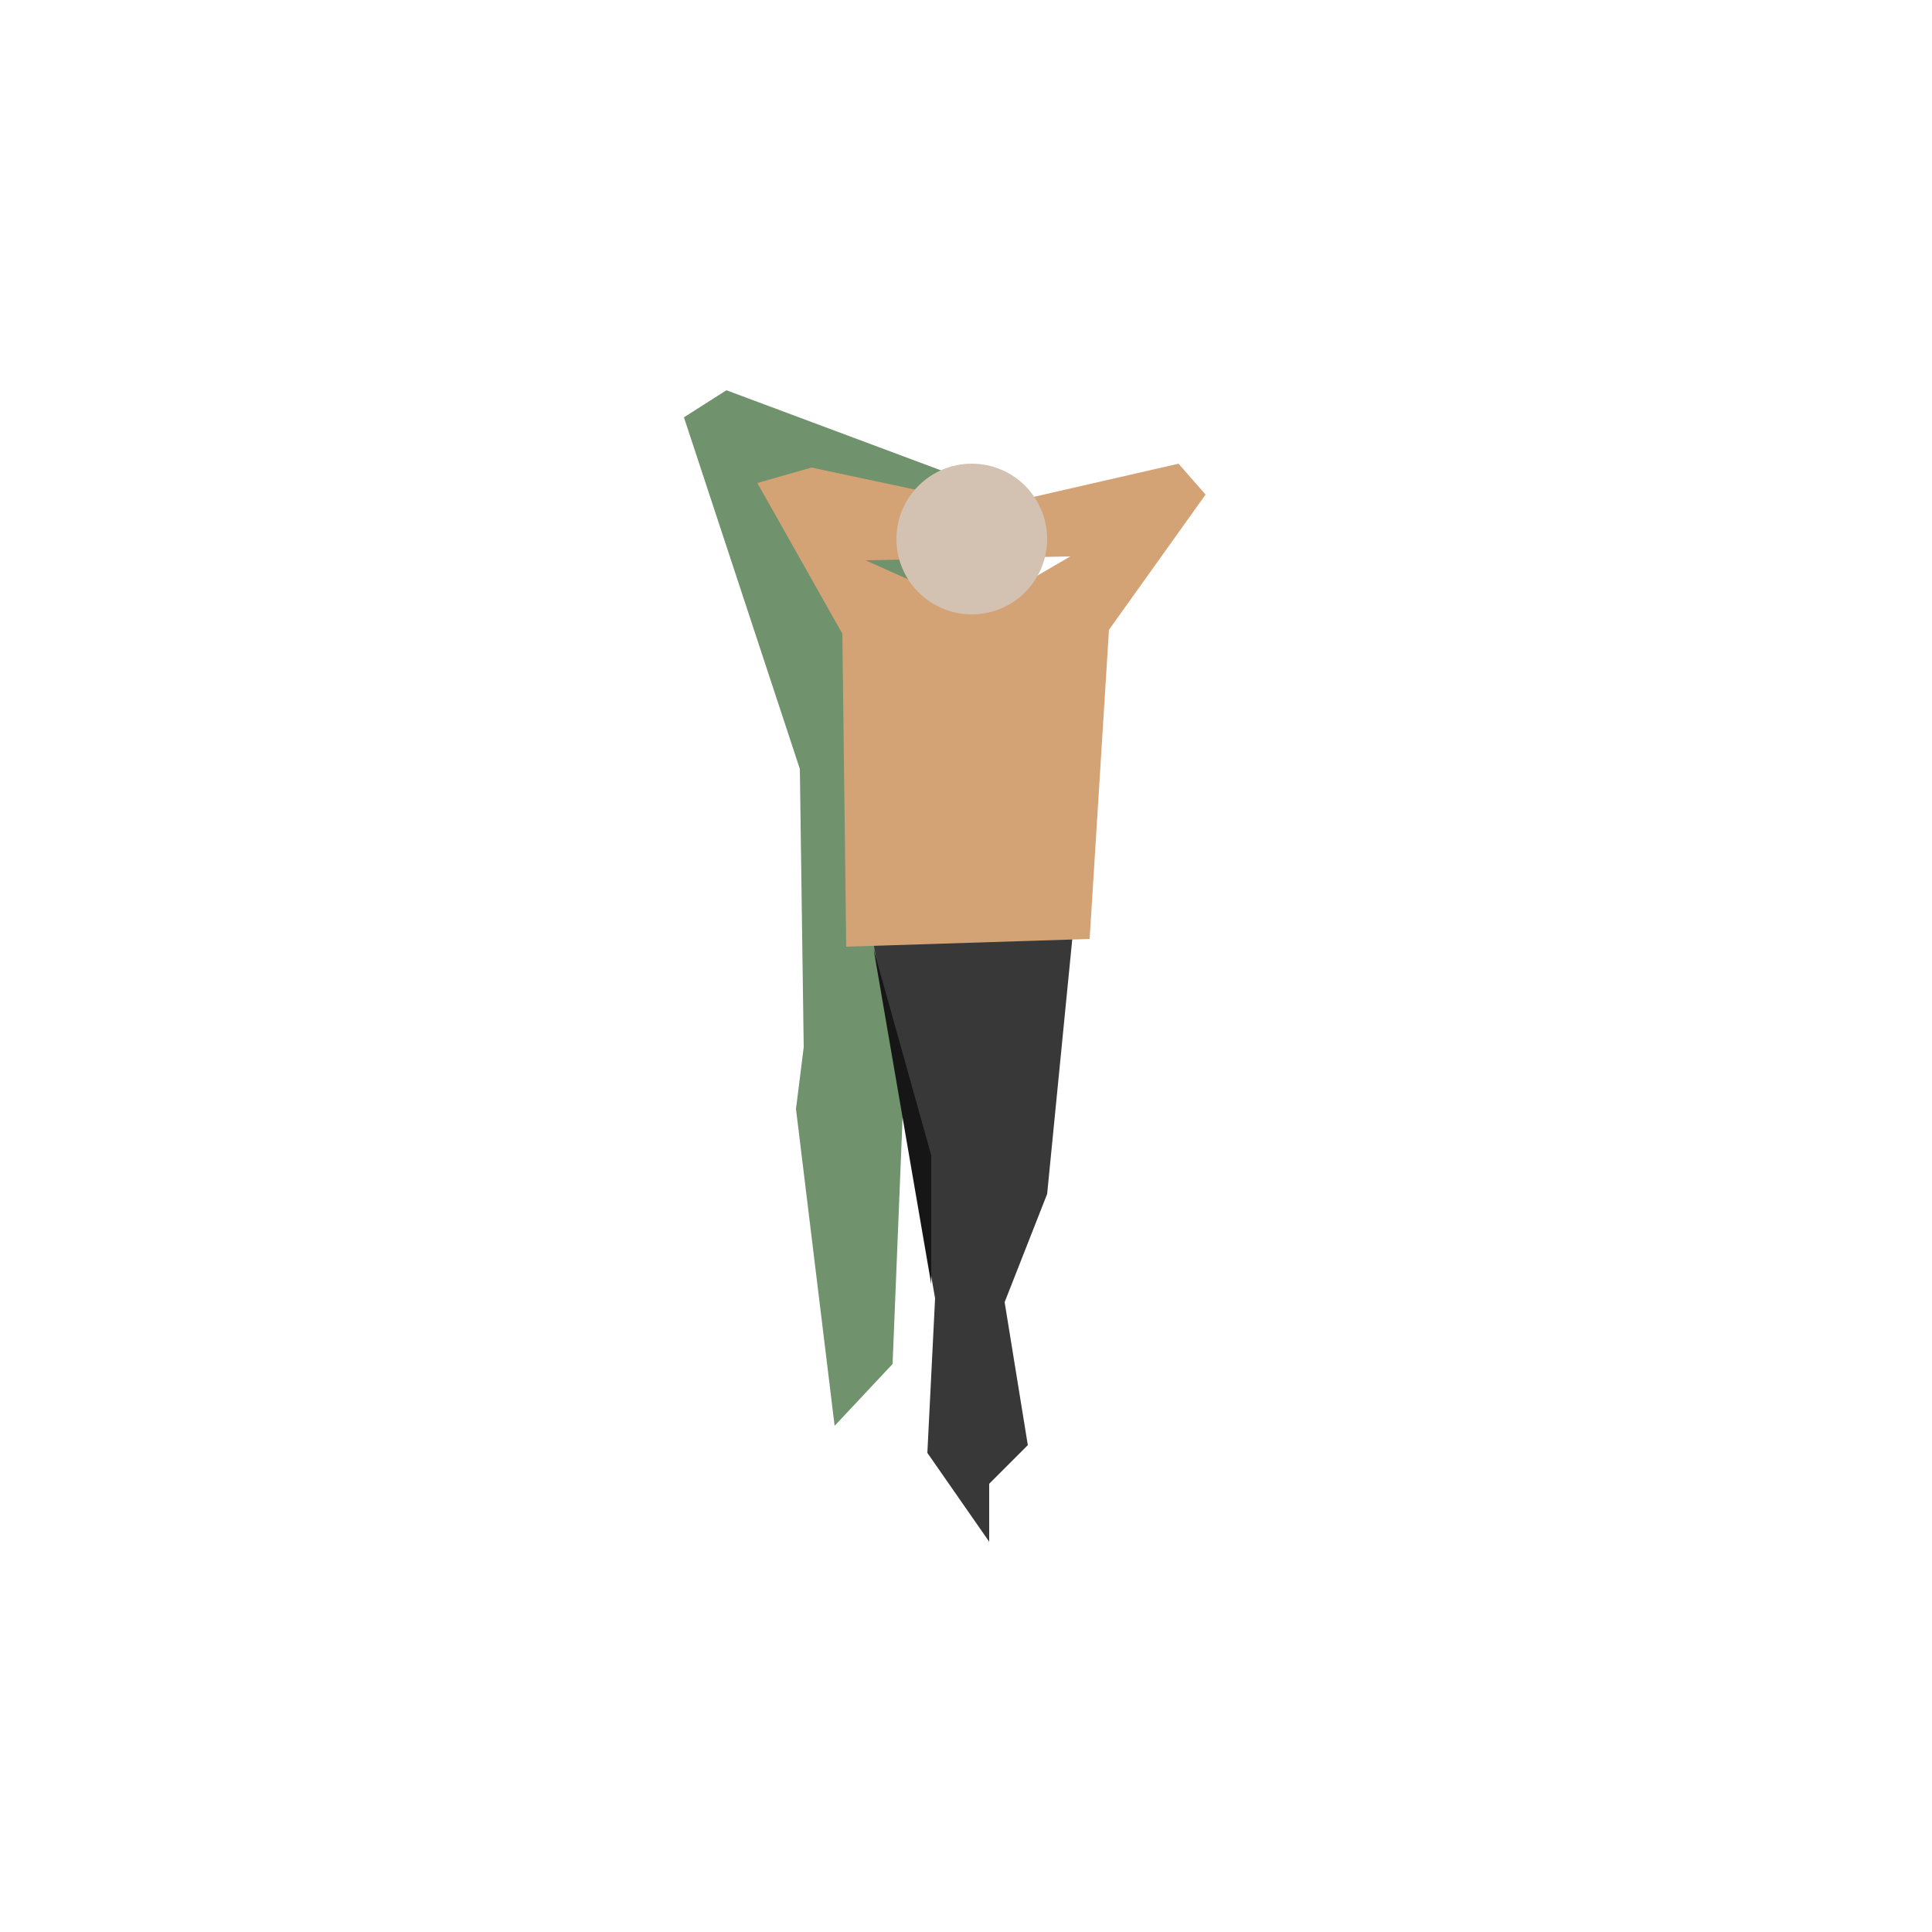
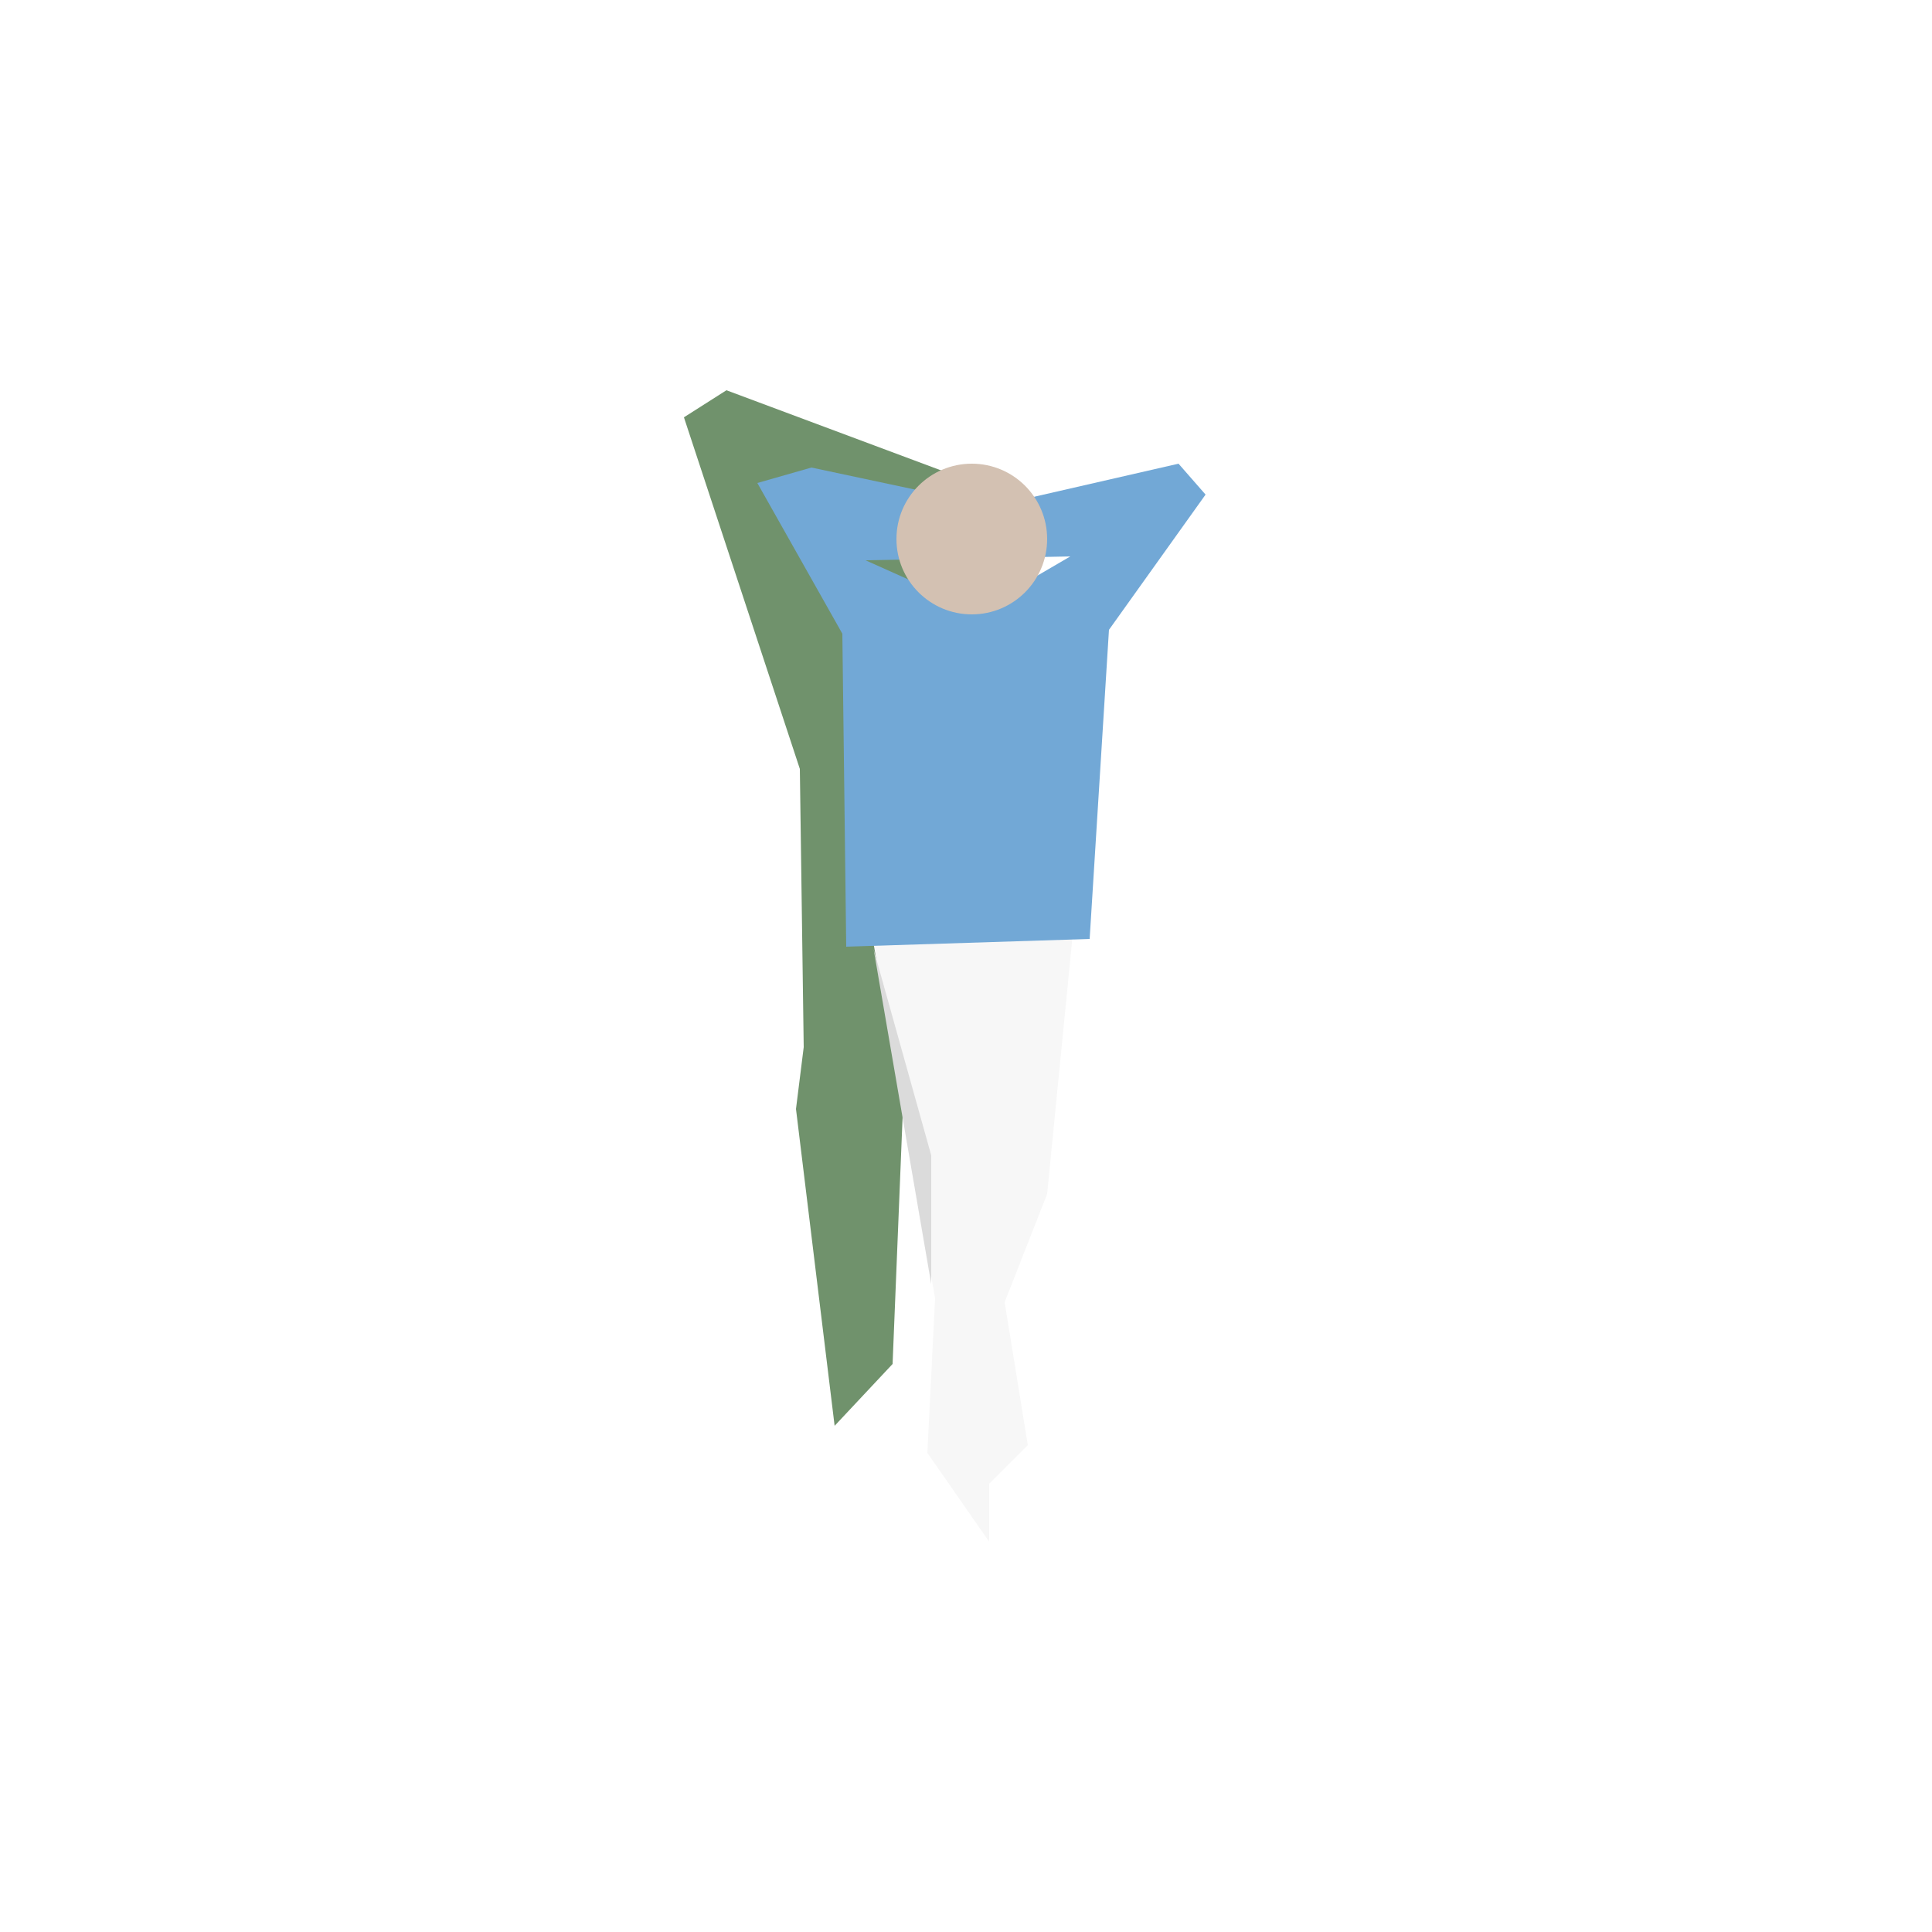
- <svg xmlns="http://www.w3.org/2000/svg" version="1.1" x="0px" y="0px" viewBox="0 0 500 500" style="enable-background:new 0 0 500 500;" xml:space="preserve">
+ <svg xmlns="http://www.w3.org/2000/svg" version="1.1" id="Layer_1" x="0px" y="0px" viewBox="0 0 500 500" style="enable-background:new 0 0 500 500;" xml:space="preserve">
  <style type="text/css">
	.st0{fill:#70926C;}
- 	.st1{fill:#383839;}
- 	.st2{fill:#D4A375;}
+ 	.st1{fill:#F7F7F7;}
+ 	.st2{fill:#72A8D6;}
	.st3{fill:#D3C1B2;}
- 	.st4{fill:#161616;}
+ 	.st4{fill:#DBDBDB;}
</style>
  <g id="Capa_1">
</g>
  <g id="Capa_2">
    <polygon class="st0" points="263,129 188,101 177,108 207,199 208,271 206,287 216,369 231,353 234,279  " />
    <polygon class="st1" points="225,238 278,238 271,309 260,337 266,374 256,384 256,399 240,376 242,336  " />
    <path class="st2" d="M305,120l-48,11l-47-10l-14,4l22,39l1,81l63-2l5-80l25-35L305,120z M253,158l-29-13l53-1L253,158z" />
    <circle class="st3" cx="251.5" cy="139.5" r="19.5" />
    <polygon class="st4" points="241,332.3 241,299 226.1,245.7  " />
  </g>
</svg>
